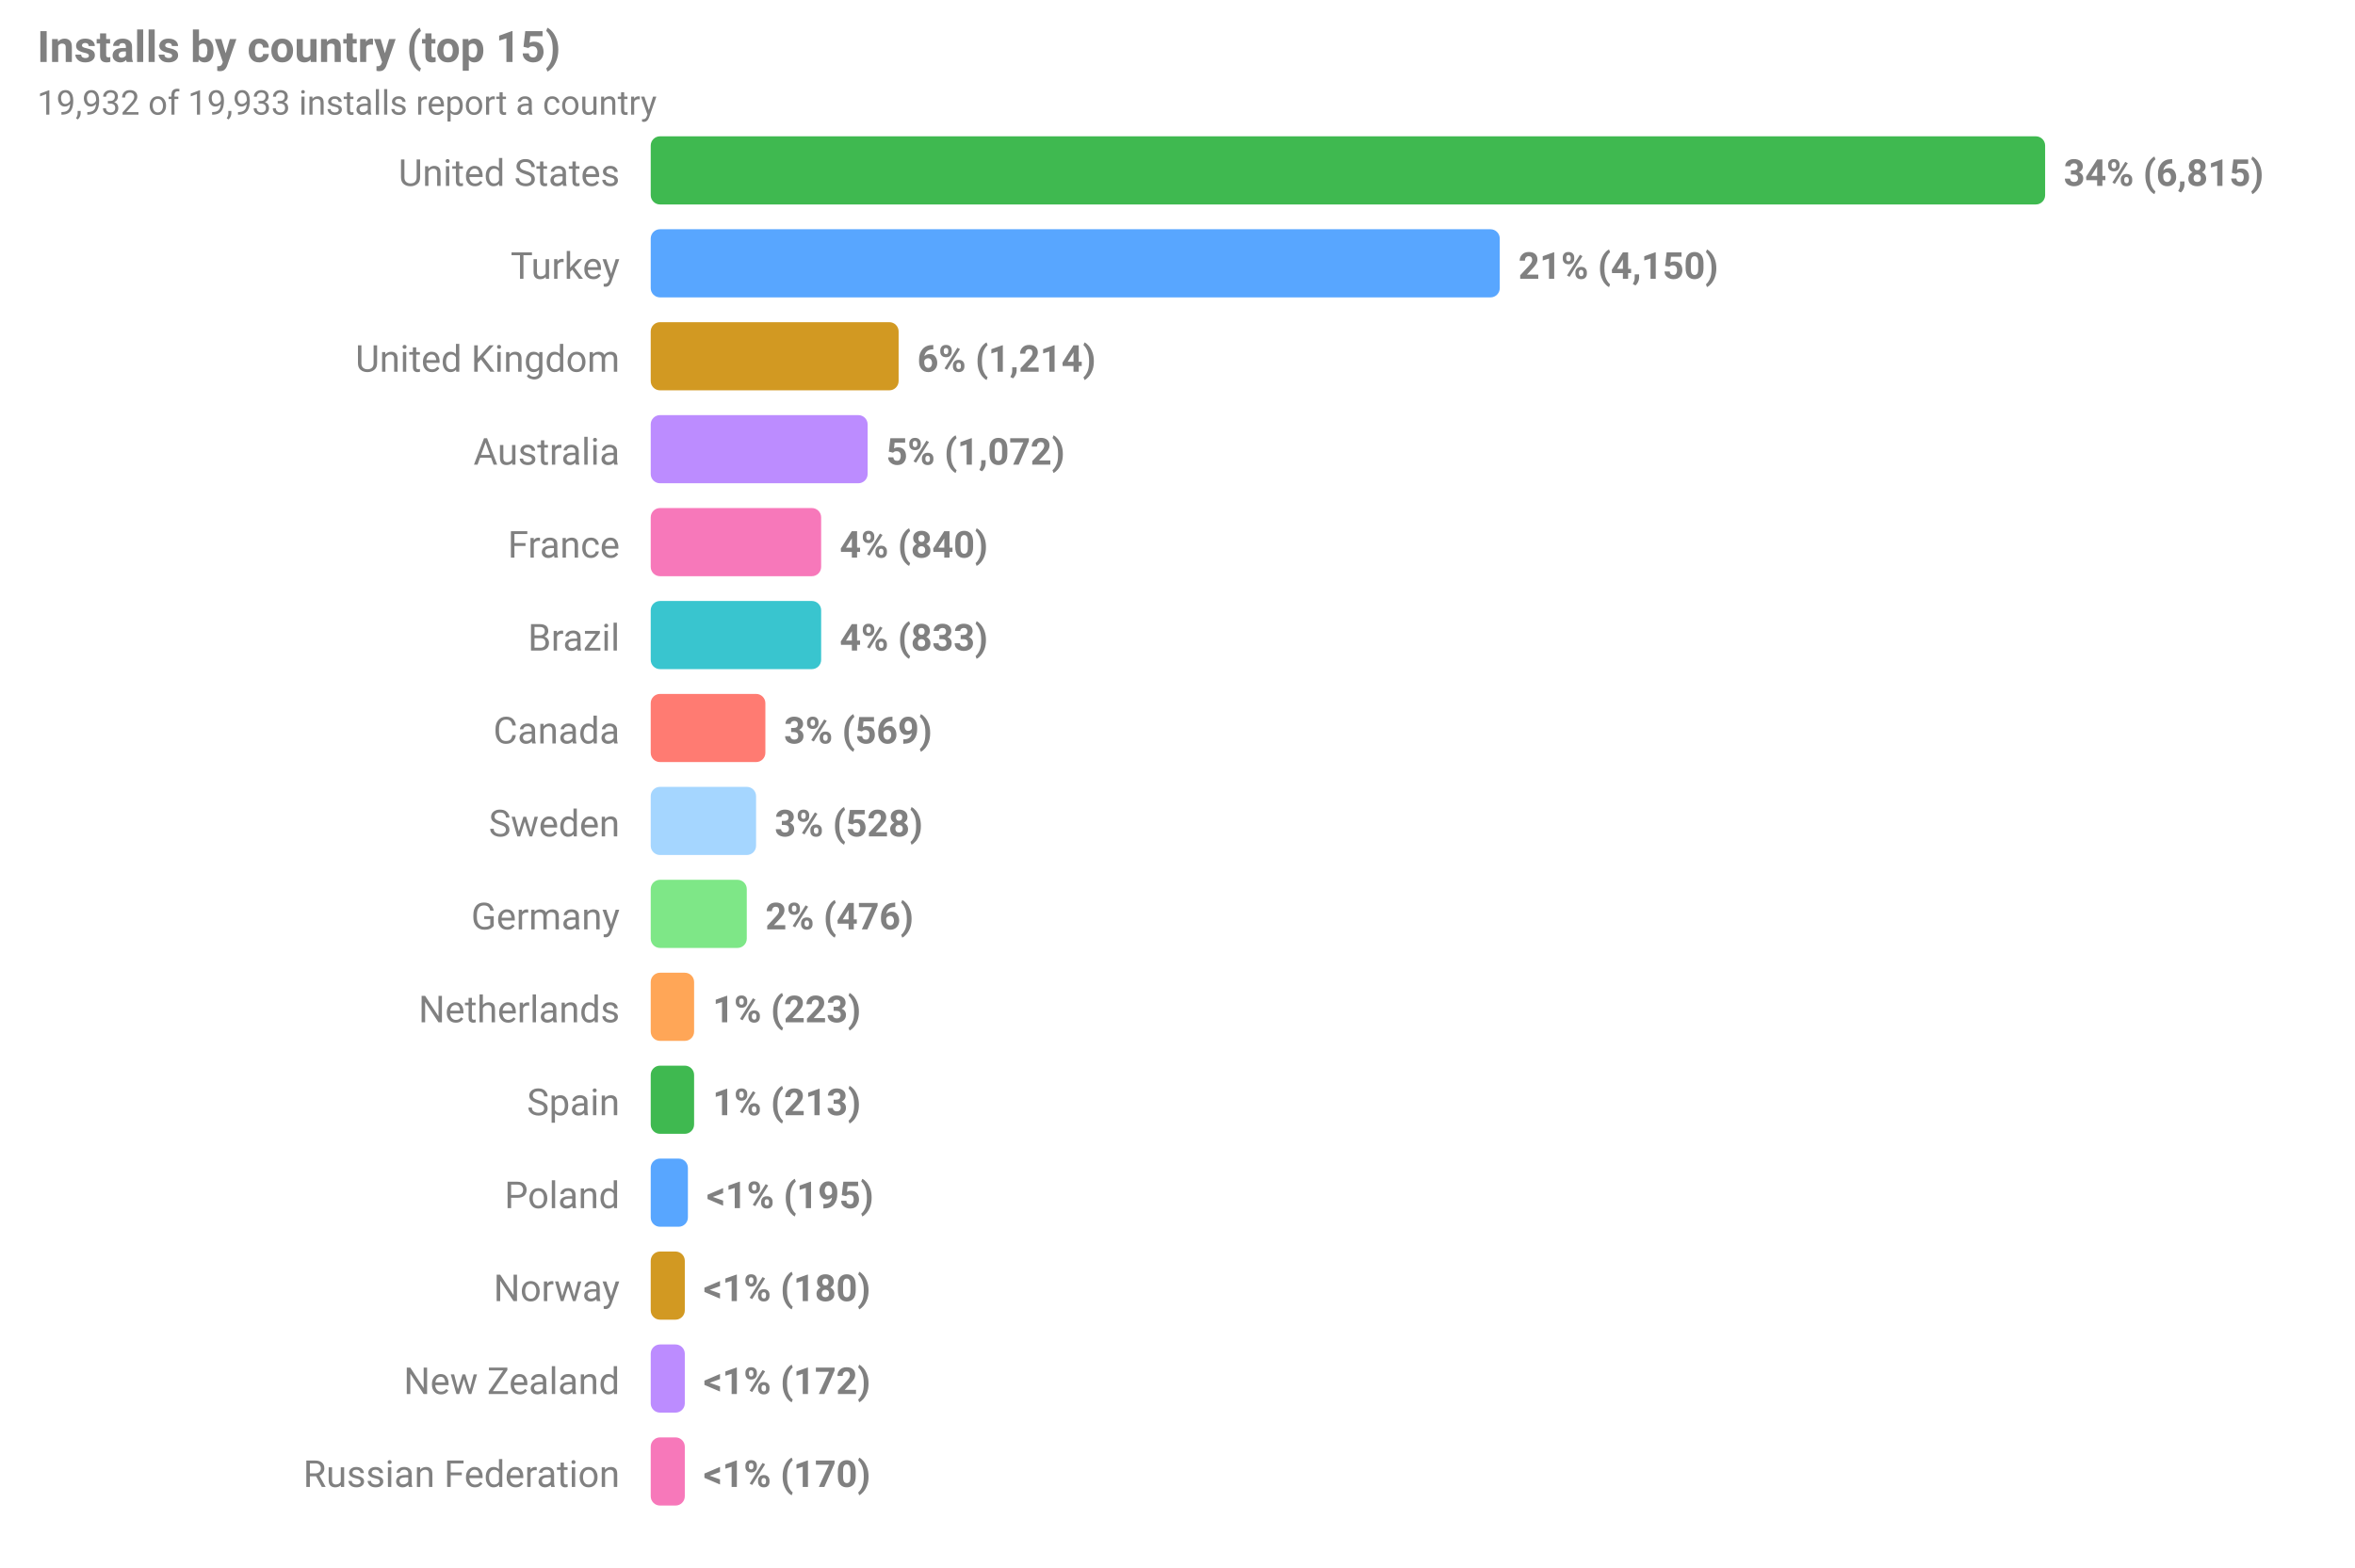
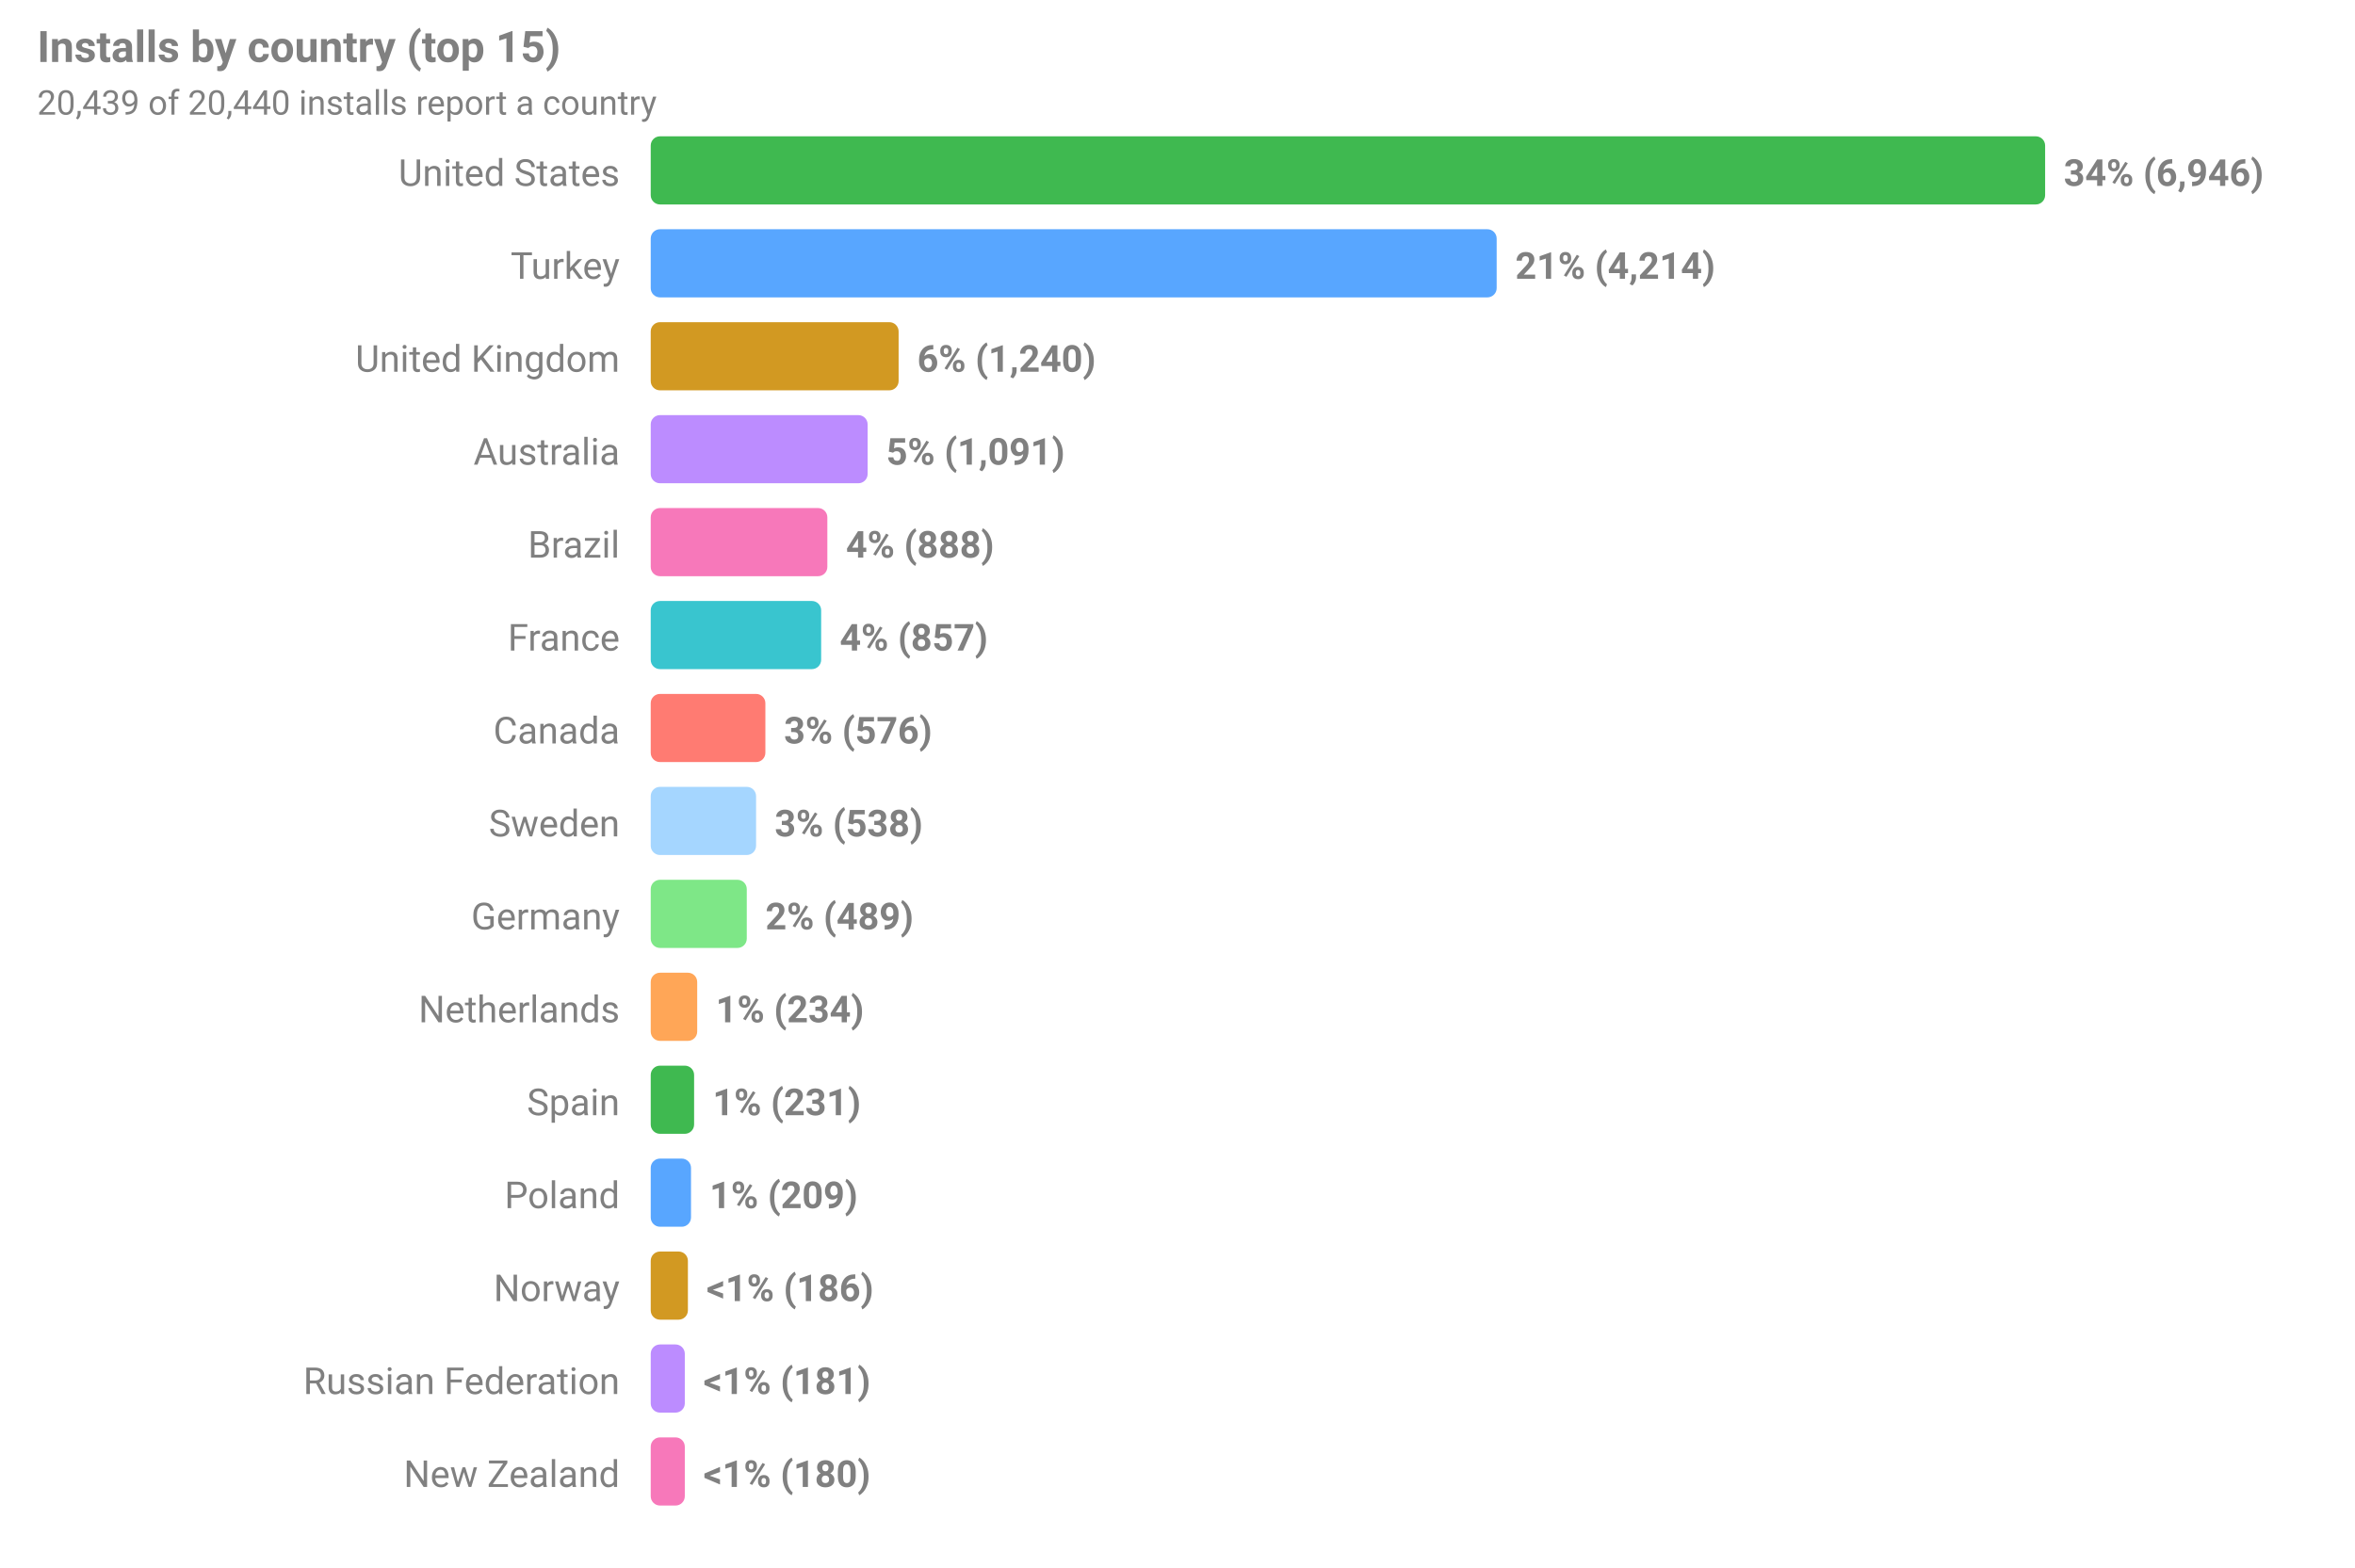
<svg xmlns="http://www.w3.org/2000/svg" width="760" height="506" viewBox="0 0 760 506" role="img" aria-label="Installs by country (top 15)">
  <style>
  text{font-family:-apple-system,BlinkMacSystemFont,'Segoe UI',Roboto,Helvetica,Arial,sans-serif}
  .grid{stroke:#808080;stroke-opacity:.3;stroke-width:1}
  .axis{stroke:#808080;stroke-width:1}
  .lbl{fill:#808080;font-size:12px}
  .val{fill:#808080;font-size:12px;font-weight:600}
  .title{fill:#808080;font-size:14px;font-weight:700}
  .sub{fill:#808080;font-size:11px}
  .gap{fill:#808080;opacity:.12}
  .gaplbl{fill:#808080;font-size:10px;opacity:.85}
  .ico{fill:#808080}
  .t1{fill:#e3b341}
  .t2{fill:#d29922}
  .t3{fill:#b7860b}
  .t4{fill:#946f0f}
</style>
  <text x="12" y="20" class="title">Installs by country (top 15)</text>
-   <text x="12" y="37" class="sub">19,932 of 19,933 installs report a country</text>
+   <text x="12" y="37" class="sub">20,439 of 20,440 installs report a country</text>
  <text x="200" y="60" class="lbl" text-anchor="end">United States</text>
-   <rect x="210" y="44" width="450" height="22" rx="3" fill="#3fb950" data-tip="United States: 34% (6,815)" />
-   <text x="666" y="60" class="val">34% (6,815)</text>
+   <rect x="210" y="44" width="450" height="22" rx="3" fill="#3fb950" data-tip="United States: 34% (6,946)" />
+   <text x="666" y="60" class="val">34% (6,946)</text>
  <text x="200" y="90" class="lbl" text-anchor="end">Turkey</text>
-   <rect x="210" y="74" width="274" height="22" rx="3" fill="#58a6ff" data-tip="Turkey: 21% (4,150)" />
-   <text x="490" y="90" class="val">21% (4,150)</text>
+   <rect x="210" y="74" width="273" height="22" rx="3" fill="#58a6ff" data-tip="Turkey: 21% (4,214)" />
+   <text x="489" y="90" class="val">21% (4,214)</text>
  <text x="200" y="120" class="lbl" text-anchor="end">United Kingdom</text>
-   <rect x="210" y="104" width="80" height="22" rx="3" fill="#d29922" data-tip="United Kingdom: 6% (1,214)" />
-   <text x="296" y="120" class="val">6% (1,214)</text>
+   <rect x="210" y="104" width="80" height="22" rx="3" fill="#d29922" data-tip="United Kingdom: 6% (1,240)" />
+   <text x="296" y="120" class="val">6% (1,240)</text>
  <text x="200" y="150" class="lbl" text-anchor="end">Australia</text>
-   <rect x="210" y="134" width="70" height="22" rx="3" fill="#bc8cff" data-tip="Australia: 5% (1,072)" />
-   <text x="286" y="150" class="val">5% (1,072)</text>
-   <text x="200" y="180" class="lbl" text-anchor="end">France</text>
-   <rect x="210" y="164" width="55" height="22" rx="3" fill="#f778ba" data-tip="France: 4% (840)" />
-   <text x="271" y="180" class="val">4% (840)</text>
-   <text x="200" y="210" class="lbl" text-anchor="end">Brazil</text>
-   <rect x="210" y="194" width="55" height="22" rx="3" fill="#39c5cf" data-tip="Brazil: 4% (833)" />
-   <text x="271" y="210" class="val">4% (833)</text>
+   <rect x="210" y="134" width="70" height="22" rx="3" fill="#bc8cff" data-tip="Australia: 5% (1,091)" />
+   <text x="286" y="150" class="val">5% (1,091)</text>
+   <text x="200" y="180" class="lbl" text-anchor="end">Brazil</text>
+   <rect x="210" y="164" width="57" height="22" rx="3" fill="#f778ba" data-tip="Brazil: 4% (888)" />
+   <text x="273" y="180" class="val">4% (888)</text>
+   <text x="200" y="210" class="lbl" text-anchor="end">France</text>
+   <rect x="210" y="194" width="55" height="22" rx="3" fill="#39c5cf" data-tip="France: 4% (857)" />
+   <text x="271" y="210" class="val">4% (857)</text>
  <text x="200" y="240" class="lbl" text-anchor="end">Canada</text>
-   <rect x="210" y="224" width="37" height="22" rx="3" fill="#ff7b72" data-tip="Canada: 3% (569)" />
-   <text x="253" y="240" class="val">3% (569)</text>
+   <rect x="210" y="224" width="37" height="22" rx="3" fill="#ff7b72" data-tip="Canada: 3% (576)" />
+   <text x="253" y="240" class="val">3% (576)</text>
  <text x="200" y="270" class="lbl" text-anchor="end">Sweden</text>
-   <rect x="210" y="254" width="34" height="22" rx="3" fill="#a5d6ff" data-tip="Sweden: 3% (528)" />
-   <text x="250" y="270" class="val">3% (528)</text>
+   <rect x="210" y="254" width="34" height="22" rx="3" fill="#a5d6ff" data-tip="Sweden: 3% (538)" />
+   <text x="250" y="270" class="val">3% (538)</text>
  <text x="200" y="300" class="lbl" text-anchor="end">Germany</text>
-   <rect x="210" y="284" width="31" height="22" rx="3" fill="#7ee787" data-tip="Germany: 2% (476)" />
-   <text x="247" y="300" class="val">2% (476)</text>
+   <rect x="210" y="284" width="31" height="22" rx="3" fill="#7ee787" data-tip="Germany: 2% (489)" />
+   <text x="247" y="300" class="val">2% (489)</text>
  <text x="200" y="330" class="lbl" text-anchor="end">Netherlands</text>
-   <rect x="210" y="314" width="14" height="22" rx="3" fill="#ffa657" data-tip="Netherlands: 1% (223)" />
-   <text x="230" y="330" class="val">1% (223)</text>
+   <rect x="210" y="314" width="15" height="22" rx="3" fill="#ffa657" data-tip="Netherlands: 1% (234)" />
+   <text x="231" y="330" class="val">1% (234)</text>
  <text x="200" y="360" class="lbl" text-anchor="end">Spain</text>
-   <rect x="210" y="344" width="14" height="22" rx="3" fill="#3fb950" data-tip="Spain: 1% (213)" />
-   <text x="230" y="360" class="val">1% (213)</text>
+   <rect x="210" y="344" width="14" height="22" rx="3" fill="#3fb950" data-tip="Spain: 1% (231)" />
+   <text x="230" y="360" class="val">1% (231)</text>
  <text x="200" y="390" class="lbl" text-anchor="end">Poland</text>
-   <rect x="210" y="374" width="12" height="22" rx="3" fill="#58a6ff" data-tip="Poland: &lt;1% (195)" />
-   <text x="228" y="390" class="val">&lt;1% (195)</text>
+   <rect x="210" y="374" width="13" height="22" rx="3" fill="#58a6ff" data-tip="Poland: 1% (209)" />
+   <text x="229" y="390" class="val">1% (209)</text>
  <text x="200" y="420" class="lbl" text-anchor="end">Norway</text>
-   <rect x="210" y="404" width="11" height="22" rx="3" fill="#d29922" data-tip="Norway: &lt;1% (180)" />
-   <text x="227" y="420" class="val">&lt;1% (180)</text>
-   <text x="200" y="450" class="lbl" text-anchor="end">New Zealand</text>
-   <rect x="210" y="434" width="11" height="22" rx="3" fill="#bc8cff" data-tip="New Zealand: &lt;1% (172)" />
-   <text x="227" y="450" class="val">&lt;1% (172)</text>
-   <text x="200" y="480" class="lbl" text-anchor="end">Russian Federation</text>
-   <rect x="210" y="464" width="11" height="22" rx="3" fill="#f778ba" data-tip="Russian Federation: &lt;1% (170)" />
-   <text x="227" y="480" class="val">&lt;1% (170)</text>
+   <rect x="210" y="404" width="12" height="22" rx="3" fill="#d29922" data-tip="Norway: &lt;1% (186)" />
+   <text x="228" y="420" class="val">&lt;1% (186)</text>
+   <text x="200" y="450" class="lbl" text-anchor="end">Russian Federation</text>
+   <rect x="210" y="434" width="11" height="22" rx="3" fill="#bc8cff" data-tip="Russian Federation: &lt;1% (181)" />
+   <text x="227" y="450" class="val">&lt;1% (181)</text>
+   <text x="200" y="480" class="lbl" text-anchor="end">New Zealand</text>
+   <rect x="210" y="464" width="11" height="22" rx="3" fill="#f778ba" data-tip="New Zealand: &lt;1% (180)" />
+   <text x="227" y="480" class="val">&lt;1% (180)</text>
</svg>
